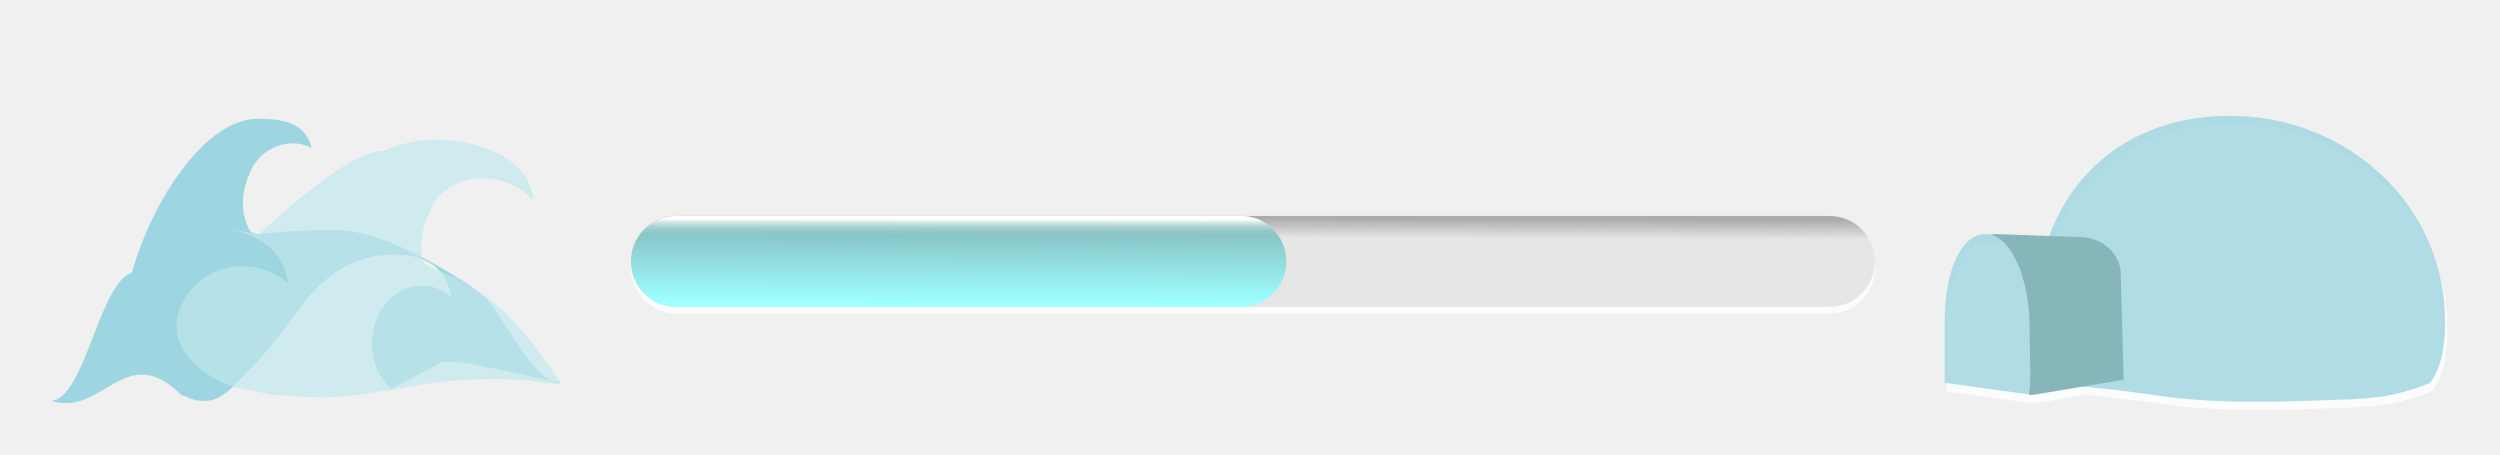
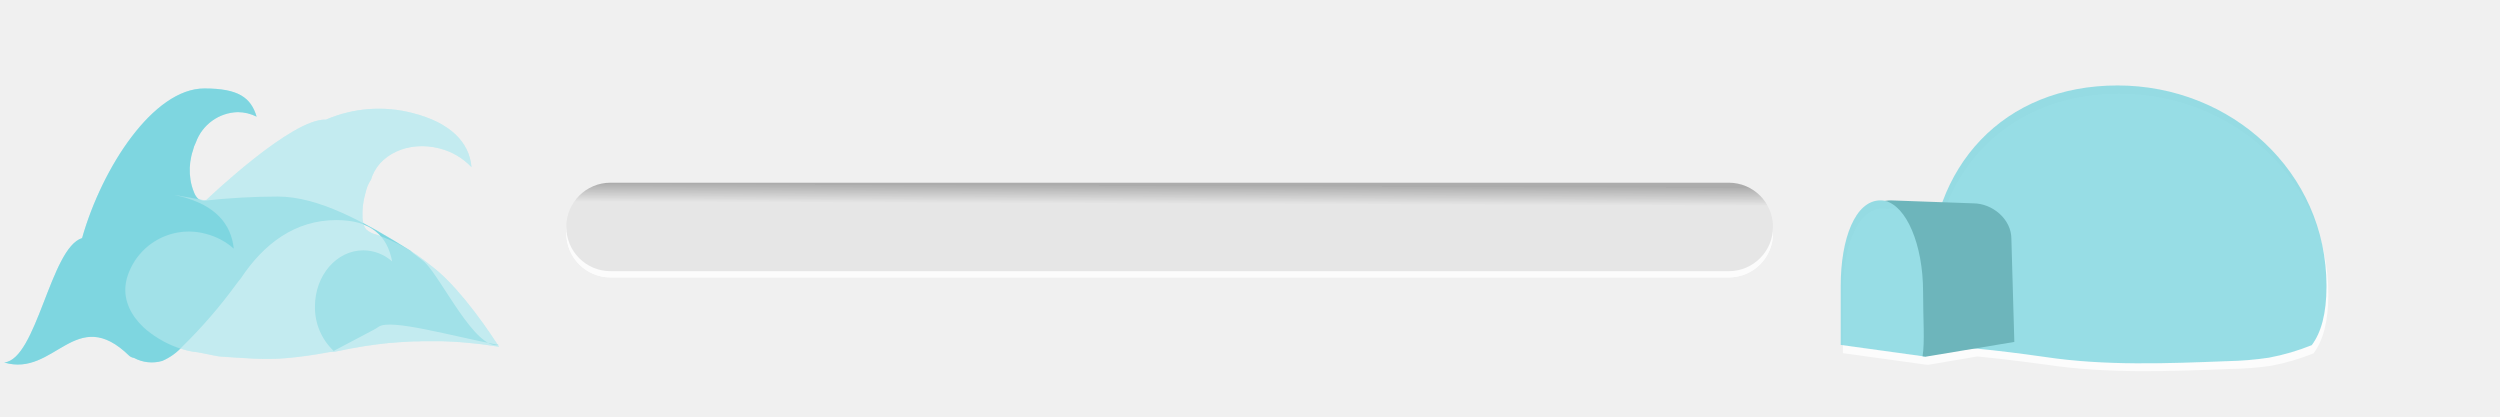
- <svg xmlns="http://www.w3.org/2000/svg" width="583" height="106" viewBox="0 0 583 106">
+ <svg xmlns="http://www.w3.org/2000/svg" width="600" height="100" viewBox="0 0 600 100">
  <defs>
-     <style>.cls-1,.cls-4{fill:#fff;}.cls-1,.cls-11{fill-opacity:0.8;}.cls-10,.cls-2{fill:#cfebf0;}.cls-3{opacity:0.8;}.cls-5{fill:#e6e6e6;}.cls-6{fill:url(#linear-gradient);}.cls-7{fill:url(#linear-gradient-2);}.cls-8{fill:url(#linear-gradient-3);}.cls-11,.cls-9{fill:#9dd6e0;}.cls-10{opacity:0.5;}.cls-12{fill:#86b5ba;}</style>
-     <linearGradient id="linear-gradient" x1="292.22" y1="51.07" x2="292.13" y2="76.61" gradientUnits="userSpaceOnUse">
+     <style>.cls-1,.cls-4{fill:#fff;}.cls-1,.cls-9{fill-opacity:0.8;}.cls-2,.cls-8{fill:#c3ebf0;}.cls-3{opacity:0.8;}.cls-5{fill:#e6e6e6;}.cls-6{fill:url(#linear-gradient);}.cls-7,.cls-9{fill:#7ed6e0;}.cls-8{opacity:0.5;}.cls-10{fill:#6db5bb;}.cls-11{fill:none;}</style>
+     <linearGradient id="linear-gradient" x1="280.75" y1="44.58" x2="280.66" y2="70.11" gradientUnits="userSpaceOnUse">
      <stop offset="0" stop-opacity="0.25" />
      <stop offset="0" stop-opacity="0.24" />
      <stop offset="0.17" stop-opacity="0" />
    </linearGradient>
-     <linearGradient id="linear-gradient-2" x1="223.59" y1="51.28" x2="223.52" y2="70.51" gradientUnits="userSpaceOnUse">
-       <stop offset="0" stop-color="#84b9bc" />
-       <stop offset="1" stop-color="#9fffff" />
-     </linearGradient>
-     <linearGradient id="linear-gradient-3" x1="223.56" y1="51.12" x2="223.54" y2="70.67" gradientUnits="userSpaceOnUse">
-       <stop offset="0" stop-color="#fff" />
-       <stop offset="0.01" stop-color="#fff" stop-opacity="0.91" />
-       <stop offset="0.03" stop-color="#fff" stop-opacity="0.7" />
-       <stop offset="0.06" stop-color="#fff" stop-opacity="0.51" />
-       <stop offset="0.08" stop-color="#fff" stop-opacity="0.36" />
-       <stop offset="0.11" stop-color="#fff" stop-opacity="0.23" />
-       <stop offset="0.13" stop-color="#fff" stop-opacity="0.13" />
-       <stop offset="0.16" stop-color="#fff" stop-opacity="0.06" />
-       <stop offset="0.19" stop-color="#fff" stop-opacity="0.01" />
-       <stop offset="0.22" stop-color="#fff" stop-opacity="0" />
-     </linearGradient>
  </defs>
-   <g id="bar">
-     <path class="cls-1" d="M520.51,29c-20.59,0-35.83,11-42.12,28L466,56.59a8.2,8.2,0,0,0-1.32.12,5.64,5.64,0,0,0-1.16-.12c-6.06,0-9.55,9.19-9.55,20.52V91.26L473.68,94v0a5.21,5.21,0,0,0,.85.07l11.78-2c6.74.62,15.32,1.82,16.79,2,14.56,2.17,29.34,1.57,44,1a76.66,76.66,0,0,0,9.81-.83,54.52,54.52,0,0,0,10.27-3c2.29-3.07,3.55-7.6,3.55-14.22C570.74,49.76,547.86,29,520.51,29Z" />
-     <path class="cls-2" d="M130.72,89.28l.15,0-.18,0C126,82.07,119.85,74,114.5,70.12a.05.05,0,0,1,0,0,47.9,47.9,0,0,0-4.65-3.36l-.17-.16c-3.81-2.41-7.6-4.68-11.33-6.63a8.43,8.43,0,0,1-.15-1.23,18.27,18.27,0,0,1,.74-6.06A9.54,9.54,0,0,1,100,49.85a.83.83,0,0,1,.14-.13c1.69-6.11,9-9.52,16.44-7.61a15.9,15.9,0,0,1,7.75,4.52c-.48-6-5.14-10.72-14.16-13a32.18,32.18,0,0,0-20.84,1.58c-8.12-.36-28.12,18.68-28.86,19.39h-.14L59,54.35a1.48,1.48,0,0,1-.43-.25,4.52,4.52,0,0,1-.94-1.54,12.73,12.73,0,0,1-.82-3,14.72,14.72,0,0,1,.2-5.65c.11-.46.24-.91.39-1.36a7.45,7.45,0,0,1,.69-1.86,11,11,0,0,1,10.09-7.29,10.2,10.2,0,0,1,4.52,1.07c-1.39-4.61-4.41-6.77-12.57-6.77-12.23,0-24.57,18.94-29.39,35.91C23.13,66,19.85,92.77,12,93.51c12.17,3.6,17.18-14.2,30.11-1.58a2.35,2.35,0,0,0,1.1.47,9,9,0,0,0,6.78.73,12.61,12.61,0,0,0,4.36-3c.54.18,1.08.35,1.63.49s.87.2,1.3.28a14.38,14.38,0,0,1,2,.29l1,.19c1.46.3,3,.64,3.66.69,5.57.35,10.76.88,16.29.35,3.13-.29,6.25-.73,9.33-1.31A7,7,0,0,1,91.27,91q3.75-.83,7.54-1.42l.36-.05c.56-.09,1.11-.17,1.67-.24l.7-.09c1.11-.15,2.23-.28,3.35-.38l.27,0,1.57-.14.94-.06,1.53-.1,1.25-.06c.75,0,1.5,0,2.26-.06l1.19,0h1.4l1.63,0,1.86.07,1.49.08,1.3.08,1.75.15,1.63.16q.95.09,1.89.21l1.25.17,1.82.27,1.07.16ZM102.46,63.14c-.32-.11-.63-.23-.95-.33a5.54,5.54,0,0,1-2.43-1.22,3.07,3.07,0,0,1-.66-1.18A10.25,10.25,0,0,1,102.46,63.14Z" />
+   <g id="Layer_2" data-name="Layer 2">
+     <path class="cls-1" d="M508.66,22.5c-20.55,0-35.77,11-42,28l-12.35-.45a8.2,8.2,0,0,0-1.32.12,5.54,5.54,0,0,0-1.15-.12c-6.05,0-9.54,9.19-9.54,20.52V84.76l19.65,2.72a.06.06,0,0,1,0,0,5.3,5.3,0,0,0,.85.07l11.76-2c6.73.62,15.29,1.82,16.76,2,14.53,2.17,29.29,1.57,44,1A76.2,76.2,0,0,0,545,87.8a54.42,54.42,0,0,0,10.26-3c2.29-3.07,3.54-7.6,3.54-14.22C558.81,43.26,536,22.5,508.66,22.5Z" />
+     <path class="cls-2" d="M119.53,82.78l.14,0-.18,0c-4.66-7.16-10.82-15.21-16.16-19.11l0,0a47.75,47.75,0,0,0-4.64-3.36c-.06-.06-.13-.11-.17-.16-3.81-2.41-7.59-4.68-11.31-6.63A7.27,7.27,0,0,1,87,52.26a18.28,18.28,0,0,1,.75-6.06,9.54,9.54,0,0,1,1.13-2.85.8.8,0,0,1,.13-.13c1.69-6.11,9-9.52,16.41-7.61a15.82,15.82,0,0,1,7.74,4.52c-.48-6-5.13-10.72-14.13-13a32.09,32.09,0,0,0-20.81,1.58c-8.1-.36-28.07,18.68-28.81,19.39h-.14l-1.36-.24a1.25,1.25,0,0,1-.43-.25,4.23,4.23,0,0,1-.94-1.54,12.75,12.75,0,0,1-.83-3,14.92,14.92,0,0,1,.21-5.65,11.05,11.05,0,0,1,.39-1.36A7.43,7.43,0,0,1,47,34.2a11,11,0,0,1,10.08-7.29A10.15,10.15,0,0,1,61.59,28c-1.38-4.61-4.4-6.77-12.55-6.77-12.21,0-24.52,18.94-29.34,35.91C12.11,59.49,8.84,86.27,1,87c12.15,3.6,17.16-14.2,30.06-1.58a2.35,2.35,0,0,0,1.1.47,9,9,0,0,0,6.76.73,12.52,12.52,0,0,0,4.36-3c.54.18,1.08.35,1.63.49s.87.2,1.29.28a14.49,14.49,0,0,1,2,.29l1,.19c1.45.3,3,.64,3.66.69,5.55.35,10.73.88,16.26.35q4.7-.44,9.32-1.31a6.84,6.84,0,0,1,1.75-.16c2.5-.55,5-1,7.53-1.42L88,83c.55-.09,1.11-.17,1.66-.24l.7-.09c1.11-.15,2.22-.28,3.34-.38l.28,0,1.57-.14.93-.06L98,82l1.25-.06c.74,0,1.5,0,2.25-.06l1.19,0h1.4l1.63,0,1.85.07,1.49.08,1.3.08q.87.06,1.74.15l1.63.16q.95.09,1.89.21l1.25.17,1.81.27,1.08.16ZM91.31,56.64l-.94-.33a5.58,5.58,0,0,1-2.44-1.22,2.92,2.92,0,0,1-.65-1.18A10.21,10.21,0,0,1,91.31,56.64Z" />
    <g class="cls-3">
-       <rect class="cls-4" x="147.14" y="51.85" width="290.09" height="21.23" rx="10.61" />
-       <rect class="cls-4" x="147.14" y="51.85" width="290.09" height="21.23" rx="10.61" />
+       <rect class="cls-4" x="135.91" y="45.35" width="289.61" height="21.23" rx="10.61" />
+       <rect class="cls-4" x="135.91" y="45.35" width="289.61" height="21.23" rx="10.61" />
    </g>
-     <rect class="cls-5" x="147.14" y="50.35" width="290.09" height="21.23" rx="10.61" />
-     <rect class="cls-6" x="147.14" y="50.35" width="290.09" height="21.23" rx="10.61" />
-     <rect class="cls-5" x="147.14" y="50.35" width="152.83" height="21.23" rx="10.61" />
-     <rect class="cls-7" x="147.14" y="50.35" width="152.83" height="21.23" rx="10.61" />
-     <rect class="cls-8" x="147.14" y="50.35" width="152.83" height="21.23" rx="10.61" />
-     <path class="cls-9" d="M42.11,91.93a2.35,2.35,0,0,0,1.1.47,9,9,0,0,0,6.78.73,14.21,14.21,0,0,0,4.93-3.54A118.87,118.87,0,0,0,67.6,75c.42-.56.84-1.13,1.28-1.65,5.51-8.3,13-14,23-14,8.51,0,12.25,3.88,13.42,9.93a10.55,10.55,0,0,0-6.94-2.67c-6.42,0-11.62,6-11.62,13.49a14.31,14.31,0,0,0,4.5,10.66l.41-.29,9.19-4.84a12.64,12.64,0,0,0,1.21-.74c2.9-2,17.52,2.25,28.84,4.37-5.62,1.24-13.58-15.7-17.69-19.81-.71-.71-2.83-2.12-3.54-2.83-11.16-7.05-22.13-13-31.86-13a163,163,0,0,0-17.68,1,3,3,0,0,1-1.54-.52,4.52,4.52,0,0,1-.94-1.54,12.73,12.73,0,0,1-.82-3,14.72,14.72,0,0,1,.2-5.65c.11-.46.24-.91.39-1.36a7.45,7.45,0,0,1,.69-1.86,11,11,0,0,1,10.09-7.29,10.2,10.2,0,0,1,4.52,1.07c-1.39-4.61-4.41-6.77-12.57-6.77-12.23,0-24.57,18.94-29.39,35.91C23.13,66,19.85,92.77,12,93.51,24.17,97.11,29.18,79.31,42.11,91.93Z" />
-     <path class="cls-10" d="M67.2,66.17a16.11,16.11,0,0,0-6.72-3.55,15.5,15.5,0,0,0-19,10.85,12.49,12.49,0,0,0-.24,1.31h0c-.49,3.91,1.33,7.46,4.31,10.26h0a19.16,19.16,0,0,0,1.75,1.47h0A25.14,25.14,0,0,0,56,90.63c.44.11.87.2,1.3.28a14.38,14.38,0,0,1,2,.29l1,.19c1.46.3,3,.64,3.66.69,5.57.35,10.76.88,16.29.35,3.13-.29,6.25-.73,9.33-1.31A7,7,0,0,1,91.27,91q3.75-.83,7.54-1.42l.36-.05c.56-.09,1.11-.17,1.67-.24l.7-.09c1.11-.15,2.23-.28,3.35-.38l.27,0,1.57-.14.94-.06,1.53-.1,1.25-.06c.75,0,1.5,0,2.26-.06l1.19,0h1.4l1.63,0,1.86.07,1.49.08,1.3.08,1.75.15,1.63.16q.95.09,1.89.21l1.25.17,1.82.27,1.07.16c-4.7-7.27-11-15.59-16.49-19.57a.05.05,0,0,1,0,0,40.34,40.34,0,0,0-12.95-7.33,5.54,5.54,0,0,1-2.43-1.22,4.3,4.3,0,0,1-.92-2.83,18.27,18.27,0,0,1,.74-6.06A9.54,9.54,0,0,1,100,49.85a.83.83,0,0,1,.14-.13c1.69-6.11,9-9.52,16.44-7.61a15.9,15.9,0,0,1,7.75,4.52c-.48-6-5.14-10.72-14.16-13a32.18,32.18,0,0,0-20.84,1.58c-8.27-.37-28.9,19.42-28.9,19.42L53.11,53.3H53c.49.11,1,.22,1.49.35C62.94,55.82,66.54,60.31,67.2,66.17Z" />
-     <path class="cls-11" d="M502.59,92.17c14.56,2.17,29.34,1.57,44,1a76.66,76.66,0,0,0,9.8-.83,54.52,54.52,0,0,0,10.27-3c2.29-3.07,3.55-7.6,3.55-14.22C570.24,47.76,547.36,27,520,27s-45.28,19.34-45.28,46.7c0,7.88-.45,13.08,2.83,16.27C479.6,89,500.23,91.81,502.59,92.17Z" />
-     <path class="cls-11" d="M474,75.11v17L453.5,89.26V75.11c0-11.33,3.5-20.52,9.55-20.52S474,63.78,474,75.11Z" />
-     <path class="cls-12" d="M494.54,63.79c0-4.67-4.53-8.49-9.2-8.49l-19.81-.71a8,8,0,0,0-1.39.13c5.16,1.16,9.17,10.48,9.17,21.81,0,6.7.43,12-.14,15.49a5.21,5.21,0,0,0,.85.07l21.22-3.53Z" />
+     <rect class="cls-5" x="135.91" y="43.85" width="289.61" height="21.23" rx="10.61" />
+     <rect class="cls-6" x="135.91" y="43.85" width="289.61" height="21.23" rx="10.61" />
+     <path class="cls-7" d="M31.06,85.43a2.35,2.35,0,0,0,1.1.47,9,9,0,0,0,6.76.73,14.12,14.12,0,0,0,4.93-3.54A118.72,118.72,0,0,0,56.51,68.47c.42-.56.83-1.13,1.28-1.65,5.5-8.3,13-14,22.93-14,8.51,0,12.23,3.88,13.4,9.93a10.5,10.5,0,0,0-6.93-2.67c-6.4,0-11.6,6-11.6,13.49a14.35,14.35,0,0,0,4.5,10.66L80.5,84l9.17-4.84a11.51,11.51,0,0,0,1.21-.74c2.9-2,17.49,2.25,28.79,4.37C114.06,84,106.11,67.06,102,63c-.71-.71-2.83-2.12-3.53-2.83-11.15-7-22.09-13-31.81-13a162.48,162.48,0,0,0-17.65,1,2.93,2.93,0,0,1-1.53-.52,4.23,4.23,0,0,1-.94-1.54,12.75,12.75,0,0,1-.83-3,14.92,14.92,0,0,1,.21-5.65,11.05,11.05,0,0,1,.39-1.36A7.43,7.43,0,0,1,47,34.2a11,11,0,0,1,10.08-7.29A10.15,10.15,0,0,1,61.59,28c-1.38-4.61-4.4-6.77-12.55-6.77-12.21,0-24.52,18.94-29.34,35.91C12.11,59.49,8.84,86.27,1,87,13.15,90.61,18.16,72.81,31.06,85.43Z" />
+     <path class="cls-8" d="M56.11,59.67a16.07,16.07,0,0,0-6.71-3.55A15.47,15.47,0,0,0,30.39,67a12.49,12.49,0,0,0-.24,1.31h0c-.49,3.91,1.33,7.46,4.31,10.26h0A17.76,17.76,0,0,0,36.2,80h0a25,25,0,0,0,8.71,4.14c.44.11.87.2,1.29.28a14.49,14.49,0,0,1,2,.29l1,.19c1.45.3,3,.64,3.66.69,5.55.35,10.73.88,16.26.35q4.7-.44,9.32-1.31a6.84,6.84,0,0,1,1.75-.16c2.5-.55,5-1,7.53-1.42L88,83c.55-.09,1.11-.17,1.66-.24l.7-.09c1.11-.15,2.22-.28,3.34-.38l.28,0,1.57-.14.93-.06L98,82l1.25-.06c.74,0,1.5,0,2.25-.06l1.19,0h1.4l1.63,0,1.85.07,1.49.08,1.3.08q.87.06,1.74.15l1.63.16q.95.09,1.89.21l1.25.17,1.81.27,1.08.16c-4.7-7.27-11-15.59-16.47-19.57l0,0a40.41,40.41,0,0,0-12.92-7.33,5.58,5.58,0,0,1-2.44-1.22A4.36,4.36,0,0,1,87,52.26a18.28,18.28,0,0,1,.75-6.06,9.54,9.54,0,0,1,1.13-2.85.8.8,0,0,1,.13-.13c1.69-6.11,9-9.52,16.41-7.61a15.82,15.82,0,0,1,7.74,4.52c-.48-6-5.13-10.72-14.13-13a32.09,32.09,0,0,0-20.81,1.58C70,28.32,49.38,48.11,49.38,48.11L42,46.8h-.1c.49.11,1,.22,1.49.35C51.85,49.32,55.45,53.81,56.11,59.67Z" />
+     <path class="cls-9" d="M490.78,85.67c14.53,2.17,29.28,1.57,44,1a76.2,76.2,0,0,0,9.78-.83,54.42,54.42,0,0,0,10.26-3c2.29-3.07,3.54-7.6,3.54-14.22,0-27.35-22.84-48.11-50.15-48.11S463,39.84,463,67.2c0,7.88-.45,13.08,2.82,16.27C467.83,82.46,488.42,85.31,490.78,85.67Z" />
+     <path class="cls-9" d="M462.25,68.61v17l-20.48-2.83V68.61c0-11.33,3.49-20.52,9.53-20.52S462.25,57.28,462.25,68.61Z" />
+     <path class="cls-10" d="M482.73,57.29c0-4.67-4.52-8.49-9.18-8.49l-19.78-.71a7.87,7.87,0,0,0-1.38.13c5.14,1.16,9.15,10.48,9.15,21.81,0,6.7.44,12-.13,15.49a5.09,5.09,0,0,0,.84.07l21.19-3.53Z" />
+     <rect class="cls-11" x="2" y="-0.5" width="599" height="100" />
  </g>
</svg>
